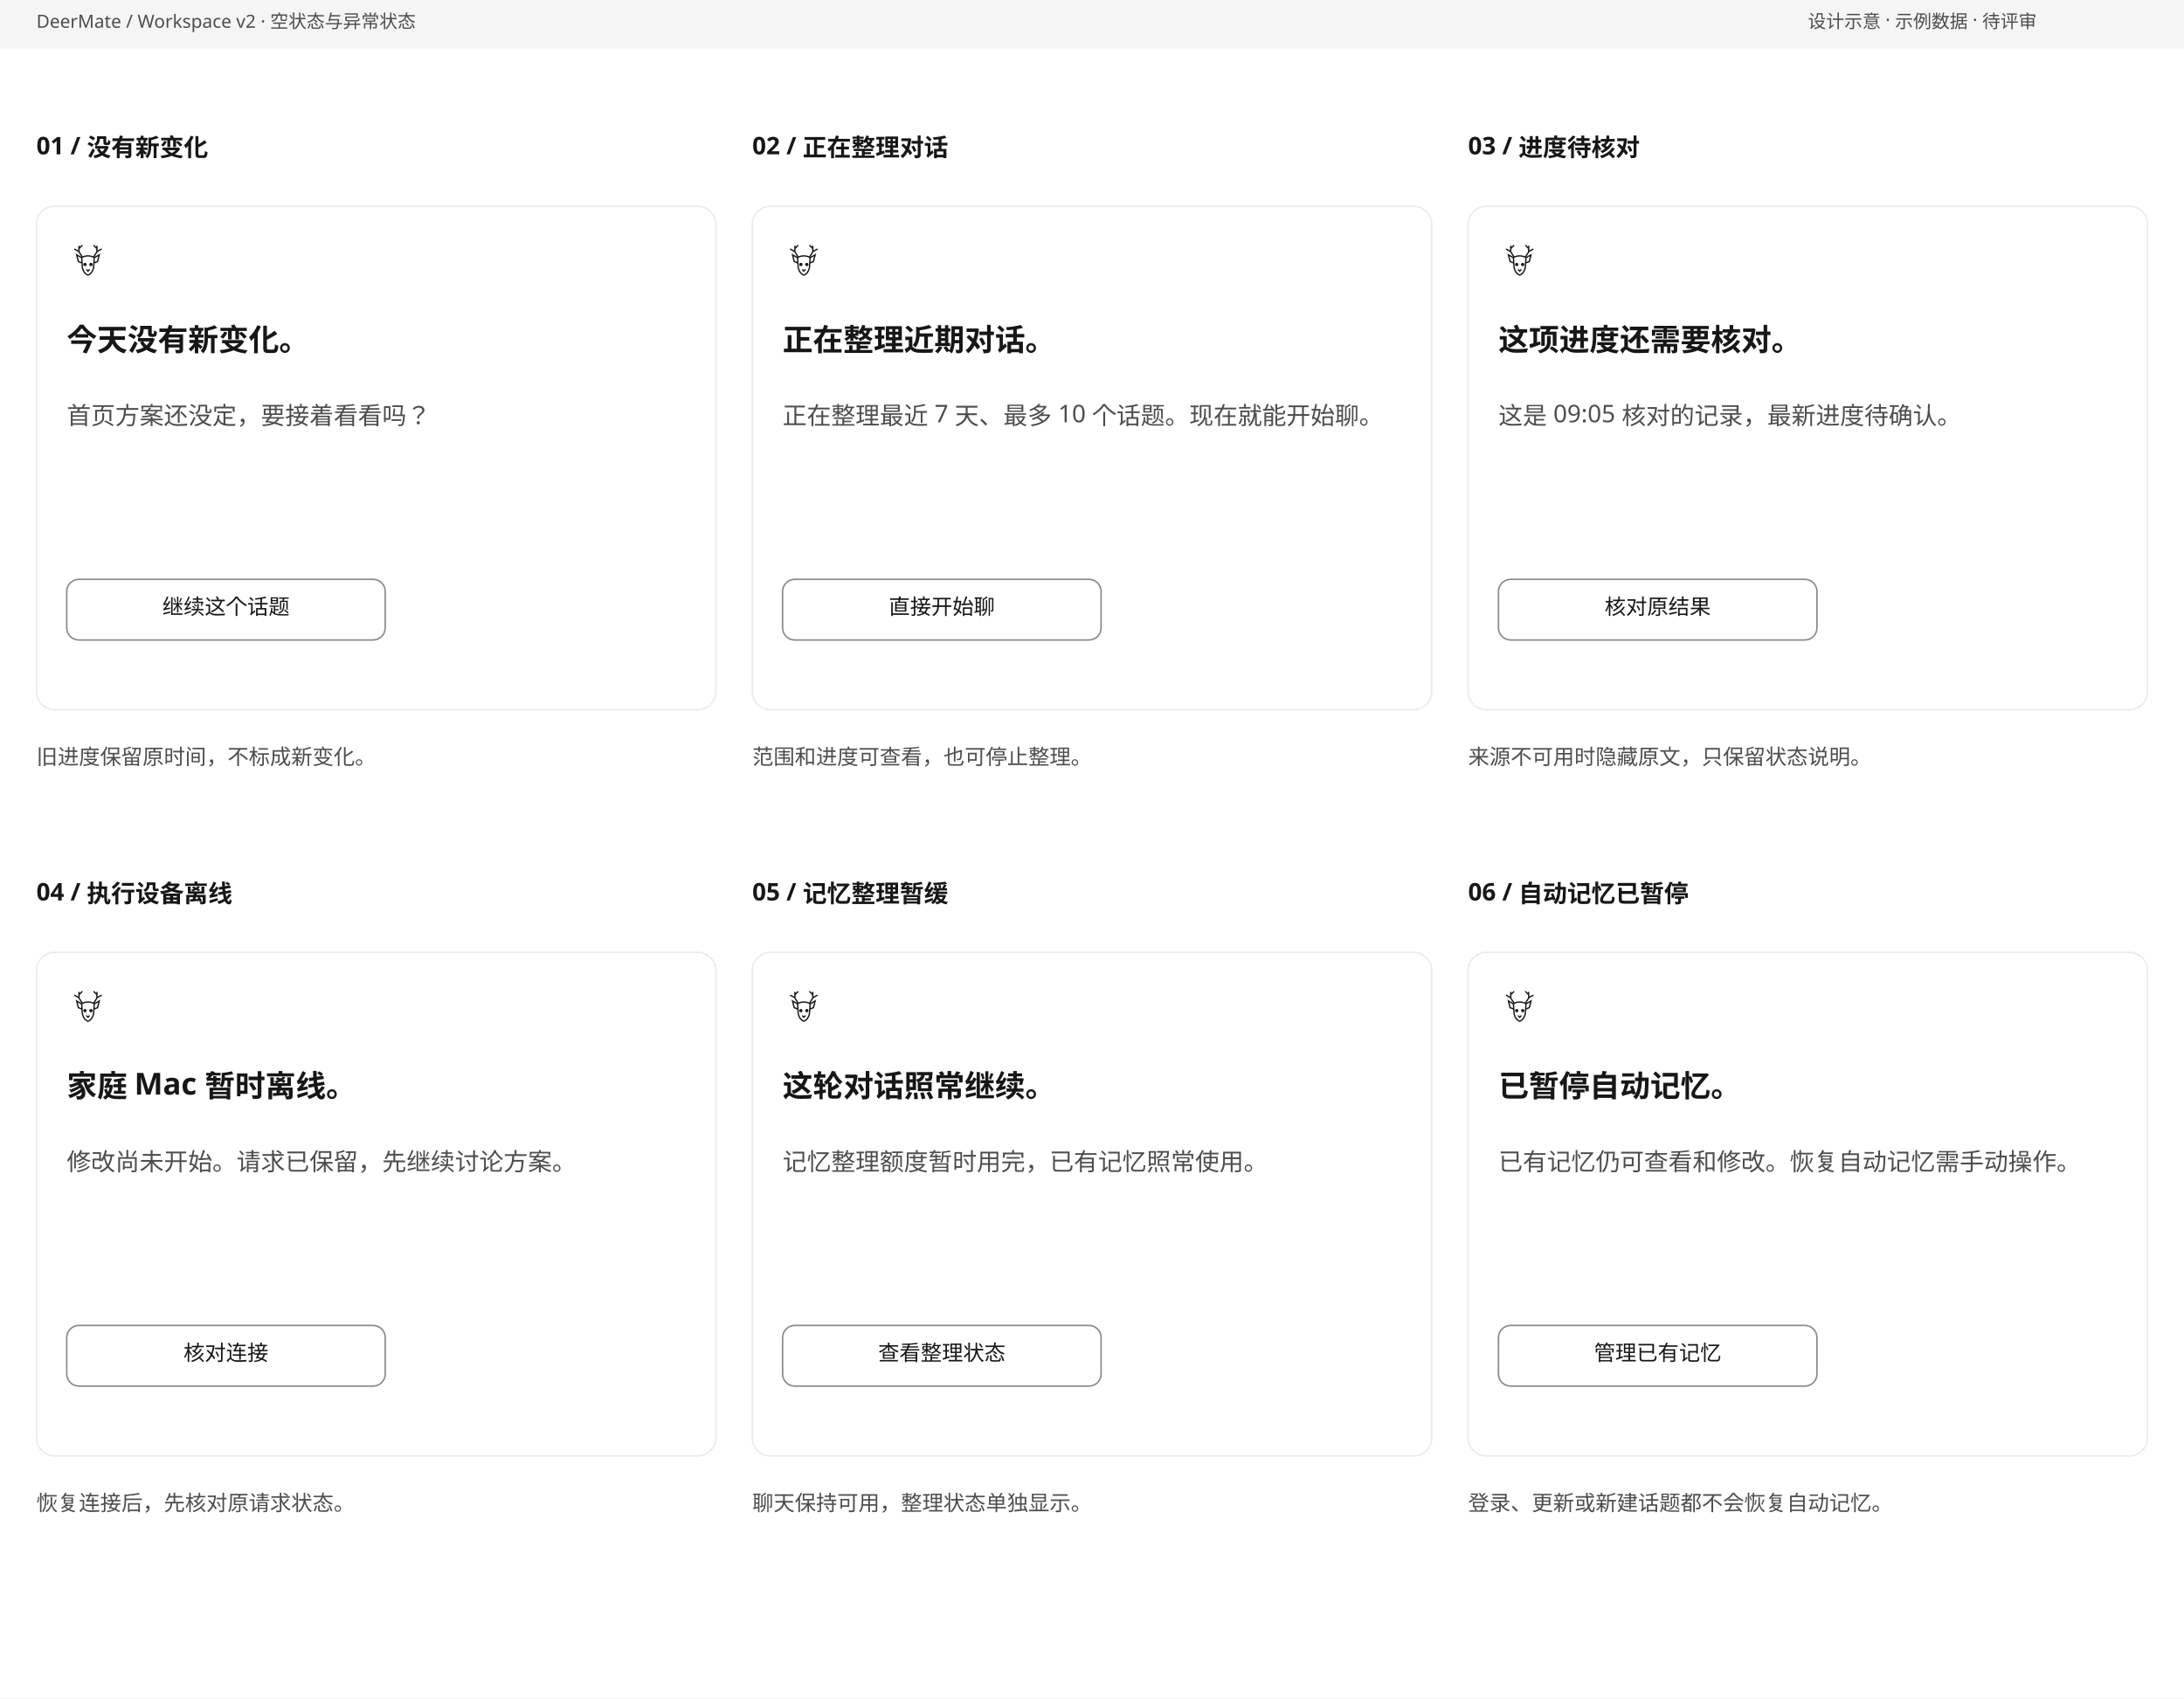
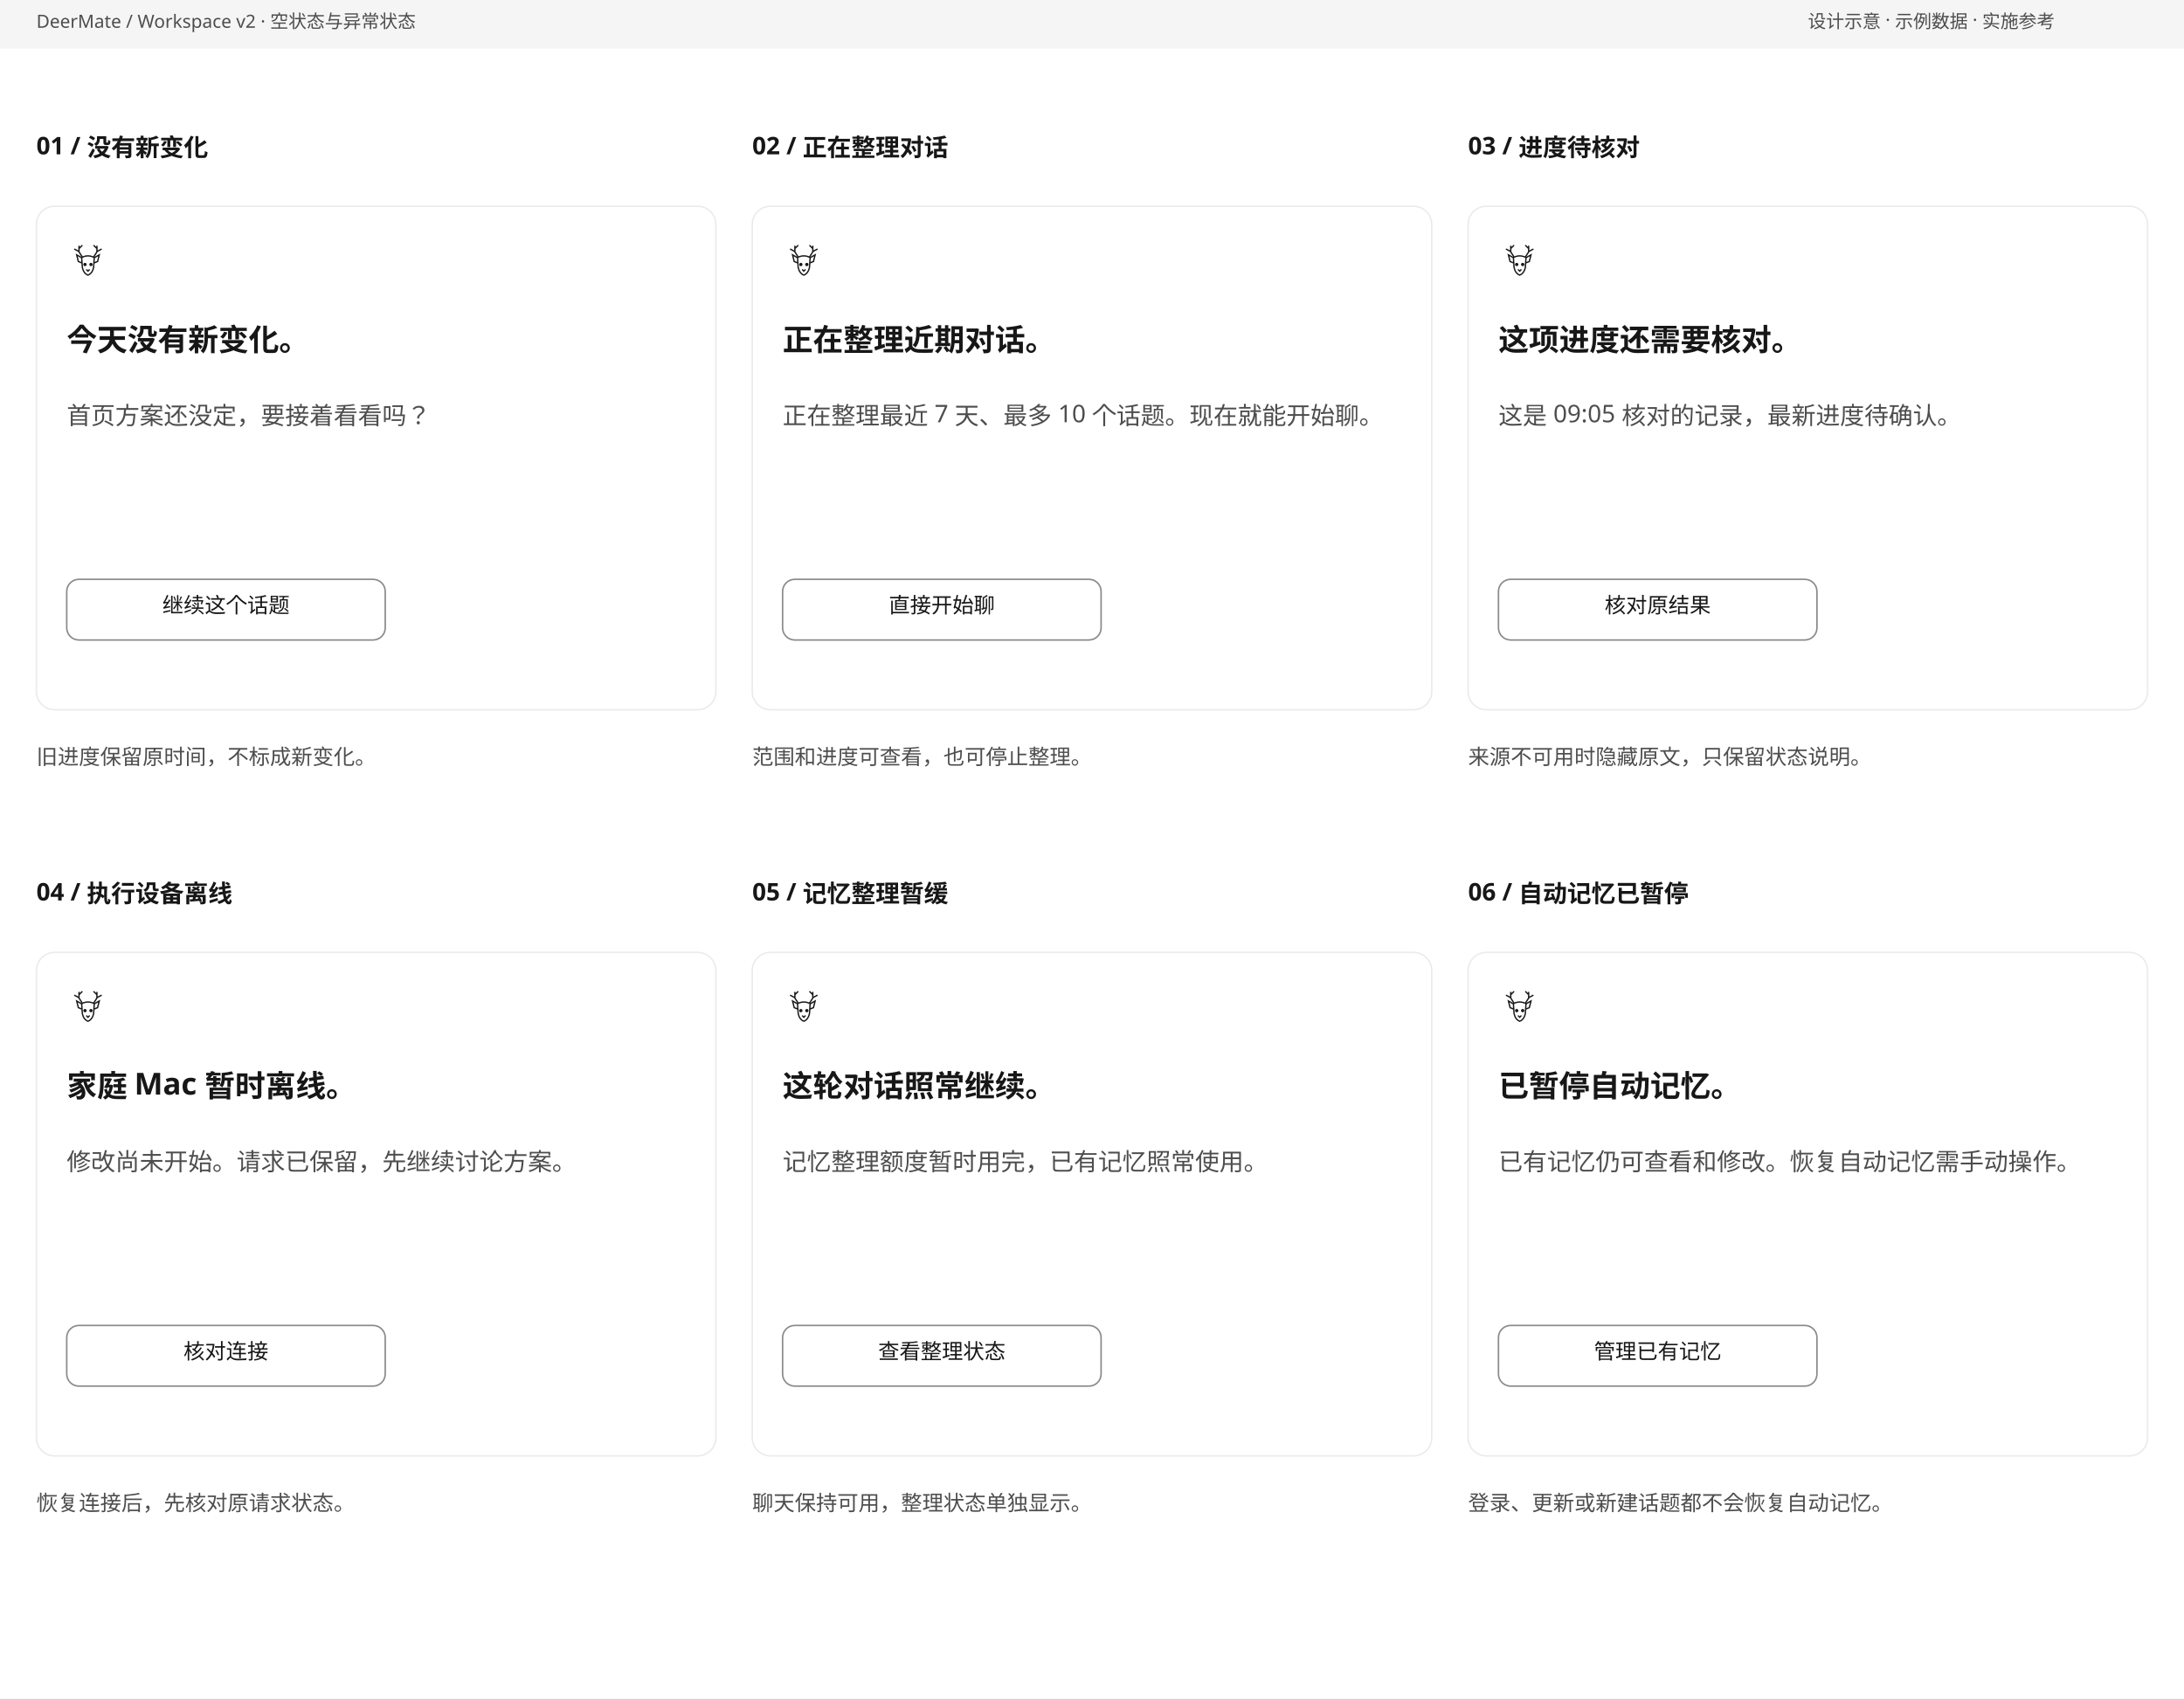
<svg xmlns="http://www.w3.org/2000/svg" width="1440" height="1120" viewBox="0 0 1440 1120" role="img">
  <rect x="0" y="0" width="1440" height="1120" rx="0" fill="#ffffff" />
  <rect x="0" y="0" width="1440" height="32" rx="0" fill="#f5f5f5" />
  <text x="24" y="18.32" font-family="Arial Unicode MS, PingFang SC, system-ui, sans-serif" font-size="12" font-weight="400" fill="#4d4d4d">DeerMate / Workspace v2  ·  空状态与异常状态</text>
-   <text x="1192" y="18.32" font-family="Arial Unicode MS, PingFang SC, system-ui, sans-serif" font-size="12" font-weight="400" fill="#4d4d4d">设计示意 · 示例数据 · 待评审</text>
+   <text x="1192" y="18.32" font-family="Arial Unicode MS, PingFang SC, system-ui, sans-serif" font-size="12" font-weight="400" fill="#4d4d4d">设计示意 · 示例数据 · 实施参考</text>
  <text x="24" y="101.76" font-family="Arial Unicode MS, PingFang SC, system-ui, sans-serif" font-size="16" font-weight="600" fill="#171717">01 / 没有新变化</text>
  <rect x="24" y="136" width="448" height="332" rx="12" fill="#ffffff" stroke="#ebebeb" />
  <g transform="translate(44 158) scale(0.21875)" fill="none" stroke="#171717" stroke-width="4" stroke-linecap="round">
    <path d="M46 51 37 37 37 20M37 36 24 29M37 27 46 18M82 51 91 37 91 20M91 36 104 29M91 27 82 18" />
    <path d="M44 54 30 46 35 66 45 70M84 54 98 46 93 66 83 70M45 54Q64 44 83 54L81 84Q77 102 64 107Q51 102 47 84Z" />
    <circle cx="55" cy="75" r="3" fill="#171717" />
    <circle cx="73" cy="75" r="3" fill="#171717" />
    <path d="M60 91 64 95 68 91" />
  </g>
  <text x="44" y="231.2" font-family="Arial Unicode MS, PingFang SC, system-ui, sans-serif" font-size="20" font-weight="600" fill="#171717">今天没有新变化。</text>
  <text x="44" y="279.76" font-family="Arial Unicode MS, PingFang SC, system-ui, sans-serif" font-size="16" font-weight="400" fill="#4d4d4d">首页方案还没定，要接着看看吗？</text>
  <rect x="44" y="382" width="210" height="40" rx="8" fill="#ffffff" stroke="#8a8a8a" />
-   <text x="107" y="405.04" font-family="Arial Unicode MS, PingFang SC, system-ui, sans-serif" font-size="14" font-weight="500" fill="#171717">继续这个话题</text>
+   <text x="107" y="404.04" font-family="Arial Unicode MS, PingFang SC, system-ui, sans-serif" font-size="14" font-weight="500" fill="#171717">继续这个话题</text>
  <text x="24" y="504.04" font-family="Arial Unicode MS, PingFang SC, system-ui, sans-serif" font-size="14" font-weight="400" fill="#4d4d4d">旧进度保留原时间，不标成新变化。</text>
  <text x="496" y="101.76" font-family="Arial Unicode MS, PingFang SC, system-ui, sans-serif" font-size="16" font-weight="600" fill="#171717">02 / 正在整理对话</text>
  <rect x="496" y="136" width="448" height="332" rx="12" fill="#ffffff" stroke="#ebebeb" />
  <g transform="translate(516 158) scale(0.21875)" fill="none" stroke="#171717" stroke-width="4" stroke-linecap="round">
    <path d="M46 51 37 37 37 20M37 36 24 29M37 27 46 18M82 51 91 37 91 20M91 36 104 29M91 27 82 18" />
    <path d="M44 54 30 46 35 66 45 70M84 54 98 46 93 66 83 70M45 54Q64 44 83 54L81 84Q77 102 64 107Q51 102 47 84Z" />
    <circle cx="55" cy="75" r="3" fill="#171717" />
    <circle cx="73" cy="75" r="3" fill="#171717" />
    <path d="M60 91 64 95 68 91" />
  </g>
  <text x="516" y="231.2" font-family="Arial Unicode MS, PingFang SC, system-ui, sans-serif" font-size="20" font-weight="600" fill="#171717">正在整理近期对话。</text>
  <text x="516" y="279.76" font-family="Arial Unicode MS, PingFang SC, system-ui, sans-serif" font-size="16" font-weight="400" fill="#4d4d4d">正在整理最近 7 天、最多 10 个话题。现在就能开始聊。</text>
  <rect x="516" y="382" width="210" height="40" rx="8" fill="#ffffff" stroke="#8a8a8a" />
-   <text x="586" y="405.04" font-family="Arial Unicode MS, PingFang SC, system-ui, sans-serif" font-size="14" font-weight="500" fill="#171717">直接开始聊</text>
+   <text x="586" y="404.04" font-family="Arial Unicode MS, PingFang SC, system-ui, sans-serif" font-size="14" font-weight="500" fill="#171717">直接开始聊</text>
  <text x="496" y="504.04" font-family="Arial Unicode MS, PingFang SC, system-ui, sans-serif" font-size="14" font-weight="400" fill="#4d4d4d">范围和进度可查看，也可停止整理。</text>
  <text x="968" y="101.76" font-family="Arial Unicode MS, PingFang SC, system-ui, sans-serif" font-size="16" font-weight="600" fill="#171717">03 / 进度待核对</text>
  <rect x="968" y="136" width="448" height="332" rx="12" fill="#ffffff" stroke="#ebebeb" />
  <g transform="translate(988 158) scale(0.21875)" fill="none" stroke="#171717" stroke-width="4" stroke-linecap="round">
    <path d="M46 51 37 37 37 20M37 36 24 29M37 27 46 18M82 51 91 37 91 20M91 36 104 29M91 27 82 18" />
    <path d="M44 54 30 46 35 66 45 70M84 54 98 46 93 66 83 70M45 54Q64 44 83 54L81 84Q77 102 64 107Q51 102 47 84Z" />
    <circle cx="55" cy="75" r="3" fill="#171717" />
    <circle cx="73" cy="75" r="3" fill="#171717" />
    <path d="M60 91 64 95 68 91" />
  </g>
  <text x="988" y="231.2" font-family="Arial Unicode MS, PingFang SC, system-ui, sans-serif" font-size="20" font-weight="600" fill="#171717">这项进度还需要核对。</text>
  <text x="988" y="279.76" font-family="Arial Unicode MS, PingFang SC, system-ui, sans-serif" font-size="16" font-weight="400" fill="#4d4d4d">这是 09:05 核对的记录，最新进度待确认。</text>
  <rect x="988" y="382" width="210" height="40" rx="8" fill="#ffffff" stroke="#8a8a8a" />
-   <text x="1058" y="405.04" font-family="Arial Unicode MS, PingFang SC, system-ui, sans-serif" font-size="14" font-weight="500" fill="#171717">核对原结果</text>
+   <text x="1058" y="404.04" font-family="Arial Unicode MS, PingFang SC, system-ui, sans-serif" font-size="14" font-weight="500" fill="#171717">核对原结果</text>
  <text x="968" y="504.04" font-family="Arial Unicode MS, PingFang SC, system-ui, sans-serif" font-size="14" font-weight="400" fill="#4d4d4d">来源不可用时隐藏原文，只保留状态说明。</text>
  <text x="24" y="593.76" font-family="Arial Unicode MS, PingFang SC, system-ui, sans-serif" font-size="16" font-weight="600" fill="#171717">04 / 执行设备离线</text>
  <rect x="24" y="628" width="448" height="332" rx="12" fill="#ffffff" stroke="#ebebeb" />
  <g transform="translate(44 650) scale(0.21875)" fill="none" stroke="#171717" stroke-width="4" stroke-linecap="round">
    <path d="M46 51 37 37 37 20M37 36 24 29M37 27 46 18M82 51 91 37 91 20M91 36 104 29M91 27 82 18" />
    <path d="M44 54 30 46 35 66 45 70M84 54 98 46 93 66 83 70M45 54Q64 44 83 54L81 84Q77 102 64 107Q51 102 47 84Z" />
    <circle cx="55" cy="75" r="3" fill="#171717" />
    <circle cx="73" cy="75" r="3" fill="#171717" />
    <path d="M60 91 64 95 68 91" />
  </g>
  <text x="44" y="723.2" font-family="Arial Unicode MS, PingFang SC, system-ui, sans-serif" font-size="20" font-weight="600" fill="#171717">家庭 Mac 暂时离线。</text>
  <text x="44" y="771.76" font-family="Arial Unicode MS, PingFang SC, system-ui, sans-serif" font-size="16" font-weight="400" fill="#4d4d4d">修改尚未开始。请求已保留，先继续讨论方案。</text>
  <rect x="44" y="874" width="210" height="40" rx="8" fill="#ffffff" stroke="#8a8a8a" />
-   <text x="121" y="897.04" font-family="Arial Unicode MS, PingFang SC, system-ui, sans-serif" font-size="14" font-weight="500" fill="#171717">核对连接</text>
+   <text x="121" y="896.04" font-family="Arial Unicode MS, PingFang SC, system-ui, sans-serif" font-size="14" font-weight="500" fill="#171717">核对连接</text>
  <text x="24" y="996.04" font-family="Arial Unicode MS, PingFang SC, system-ui, sans-serif" font-size="14" font-weight="400" fill="#4d4d4d">恢复连接后，先核对原请求状态。</text>
  <text x="496" y="593.76" font-family="Arial Unicode MS, PingFang SC, system-ui, sans-serif" font-size="16" font-weight="600" fill="#171717">05 / 记忆整理暂缓</text>
  <rect x="496" y="628" width="448" height="332" rx="12" fill="#ffffff" stroke="#ebebeb" />
  <g transform="translate(516 650) scale(0.21875)" fill="none" stroke="#171717" stroke-width="4" stroke-linecap="round">
    <path d="M46 51 37 37 37 20M37 36 24 29M37 27 46 18M82 51 91 37 91 20M91 36 104 29M91 27 82 18" />
    <path d="M44 54 30 46 35 66 45 70M84 54 98 46 93 66 83 70M45 54Q64 44 83 54L81 84Q77 102 64 107Q51 102 47 84Z" />
    <circle cx="55" cy="75" r="3" fill="#171717" />
    <circle cx="73" cy="75" r="3" fill="#171717" />
    <path d="M60 91 64 95 68 91" />
  </g>
  <text x="516" y="723.2" font-family="Arial Unicode MS, PingFang SC, system-ui, sans-serif" font-size="20" font-weight="600" fill="#171717">这轮对话照常继续。</text>
  <text x="516" y="771.76" font-family="Arial Unicode MS, PingFang SC, system-ui, sans-serif" font-size="16" font-weight="400" fill="#4d4d4d">记忆整理额度暂时用完，已有记忆照常使用。</text>
  <rect x="516" y="874" width="210" height="40" rx="8" fill="#ffffff" stroke="#8a8a8a" />
-   <text x="579" y="897.04" font-family="Arial Unicode MS, PingFang SC, system-ui, sans-serif" font-size="14" font-weight="500" fill="#171717">查看整理状态</text>
+   <text x="579" y="896.04" font-family="Arial Unicode MS, PingFang SC, system-ui, sans-serif" font-size="14" font-weight="500" fill="#171717">查看整理状态</text>
  <text x="496" y="996.04" font-family="Arial Unicode MS, PingFang SC, system-ui, sans-serif" font-size="14" font-weight="400" fill="#4d4d4d">聊天保持可用，整理状态单独显示。</text>
  <text x="968" y="593.76" font-family="Arial Unicode MS, PingFang SC, system-ui, sans-serif" font-size="16" font-weight="600" fill="#171717">06 / 自动记忆已暂停</text>
  <rect x="968" y="628" width="448" height="332" rx="12" fill="#ffffff" stroke="#ebebeb" />
  <g transform="translate(988 650) scale(0.21875)" fill="none" stroke="#171717" stroke-width="4" stroke-linecap="round">
    <path d="M46 51 37 37 37 20M37 36 24 29M37 27 46 18M82 51 91 37 91 20M91 36 104 29M91 27 82 18" />
    <path d="M44 54 30 46 35 66 45 70M84 54 98 46 93 66 83 70M45 54Q64 44 83 54L81 84Q77 102 64 107Q51 102 47 84Z" />
    <circle cx="55" cy="75" r="3" fill="#171717" />
    <circle cx="73" cy="75" r="3" fill="#171717" />
    <path d="M60 91 64 95 68 91" />
  </g>
  <text x="988" y="723.2" font-family="Arial Unicode MS, PingFang SC, system-ui, sans-serif" font-size="20" font-weight="600" fill="#171717">已暂停自动记忆。</text>
  <text x="988" y="771.76" font-family="Arial Unicode MS, PingFang SC, system-ui, sans-serif" font-size="16" font-weight="400" fill="#4d4d4d">已有记忆仍可查看和修改。恢复自动记忆需手动操作。</text>
  <rect x="988" y="874" width="210" height="40" rx="8" fill="#ffffff" stroke="#8a8a8a" />
-   <text x="1051" y="897.04" font-family="Arial Unicode MS, PingFang SC, system-ui, sans-serif" font-size="14" font-weight="500" fill="#171717">管理已有记忆</text>
+   <text x="1051" y="896.04" font-family="Arial Unicode MS, PingFang SC, system-ui, sans-serif" font-size="14" font-weight="500" fill="#171717">管理已有记忆</text>
  <text x="968" y="996.04" font-family="Arial Unicode MS, PingFang SC, system-ui, sans-serif" font-size="14" font-weight="400" fill="#4d4d4d">登录、更新或新建话题都不会恢复自动记忆。</text>
</svg>
